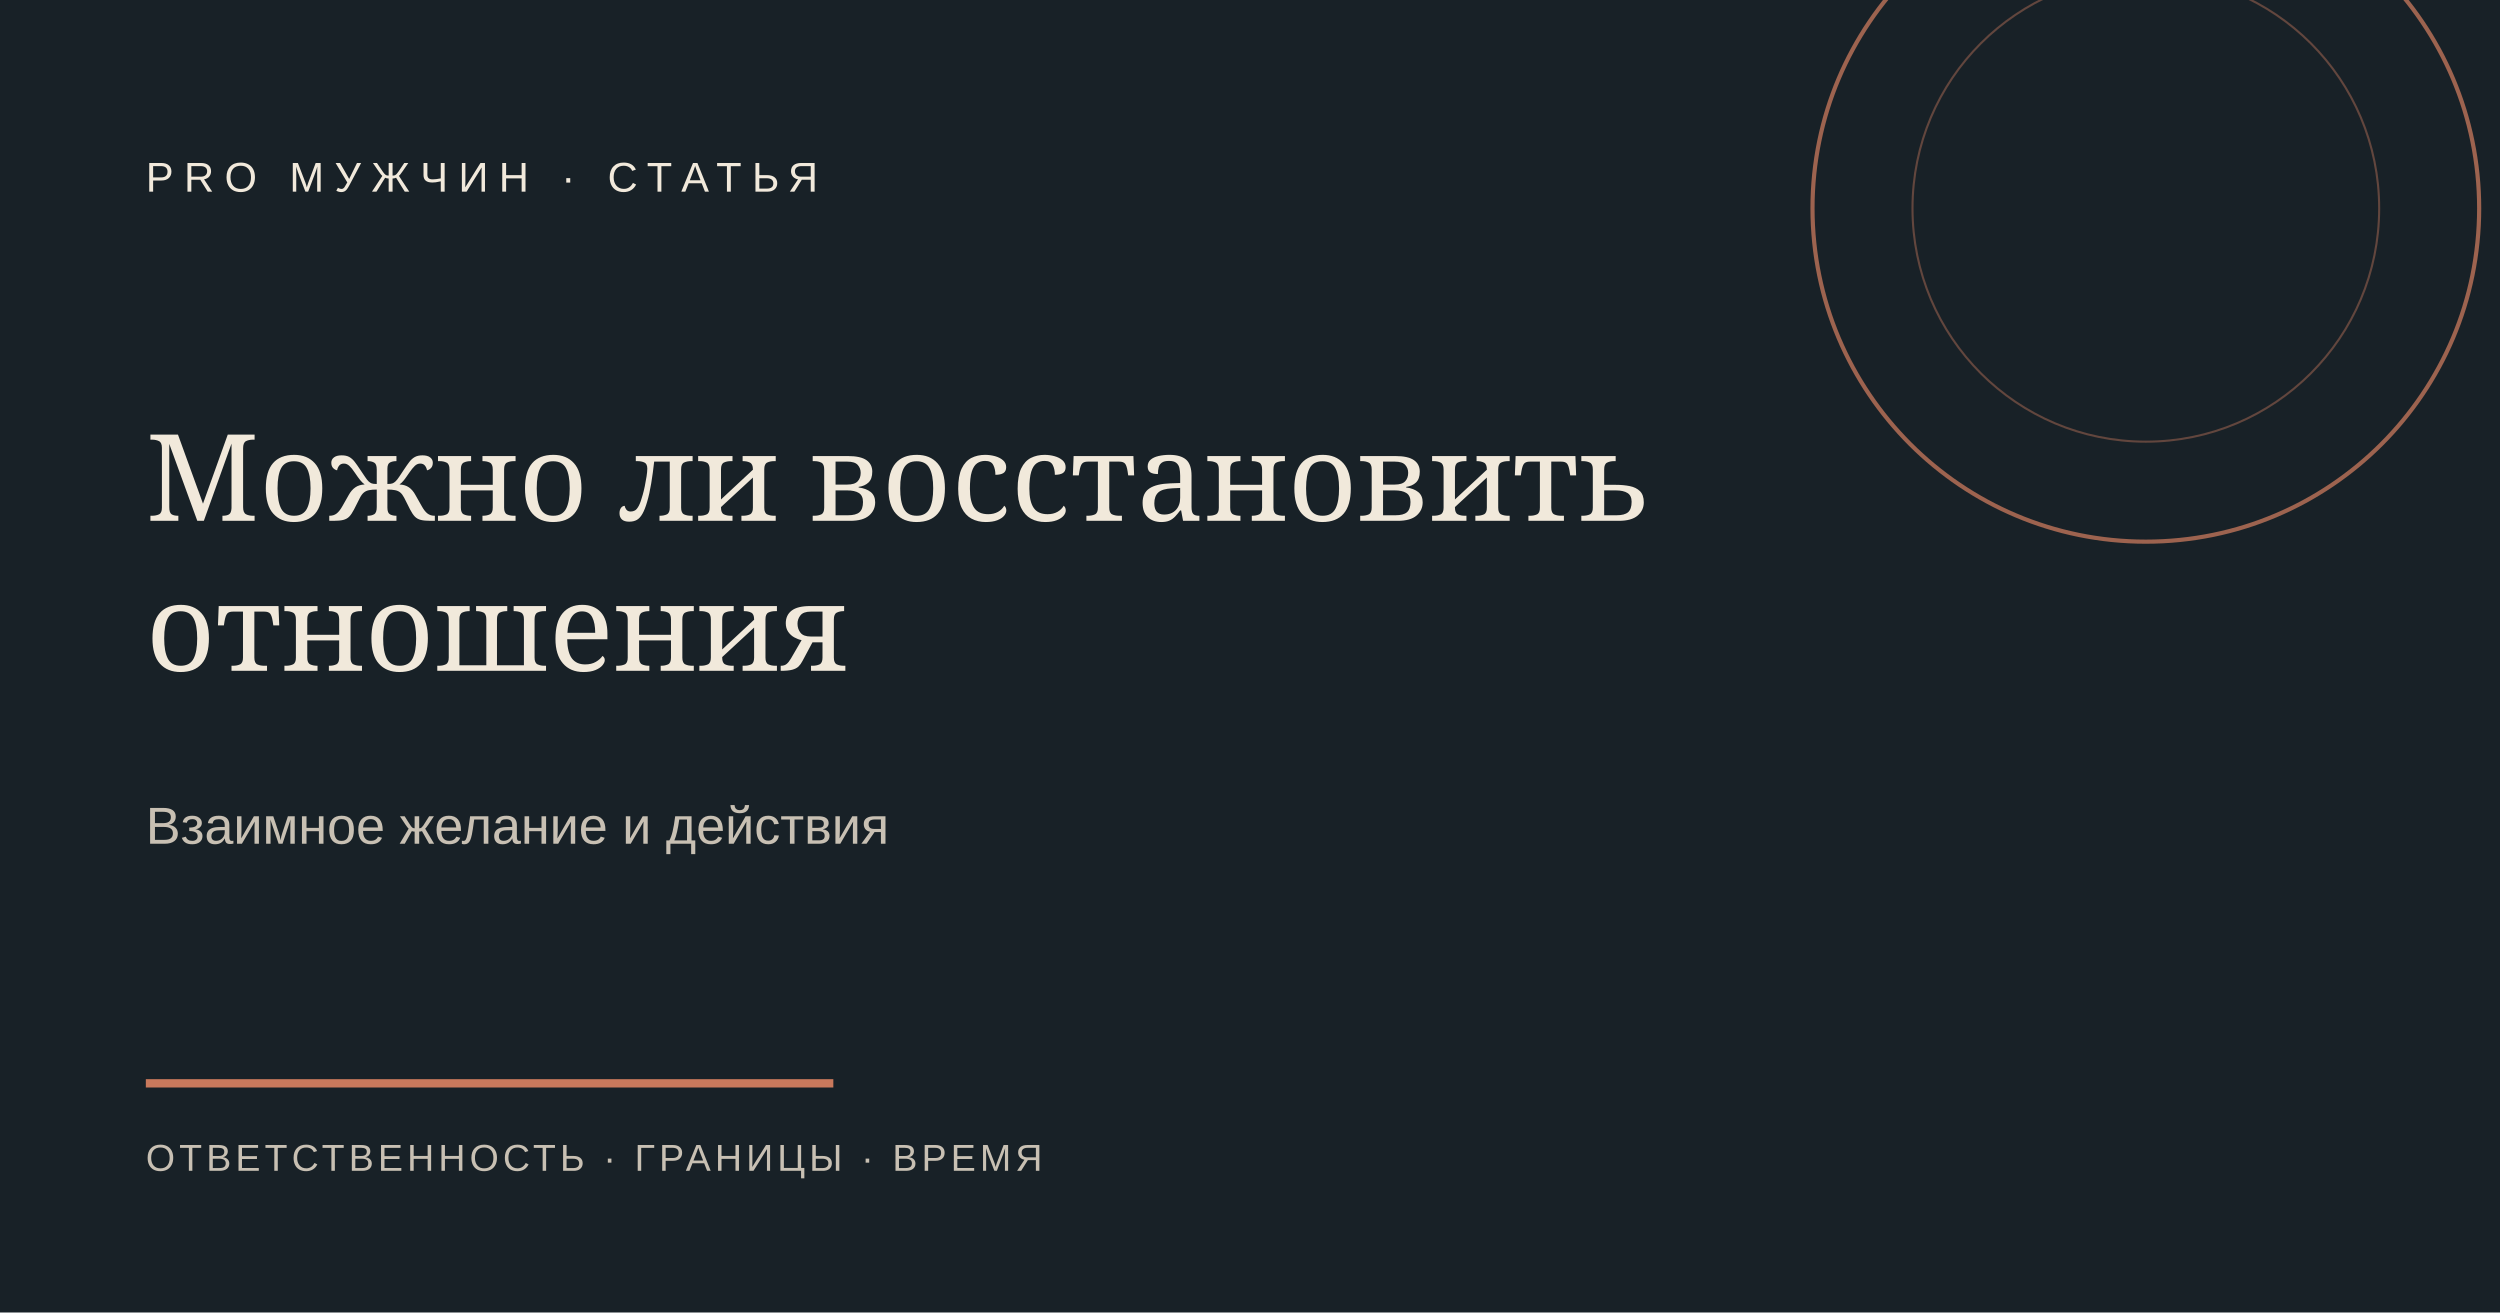
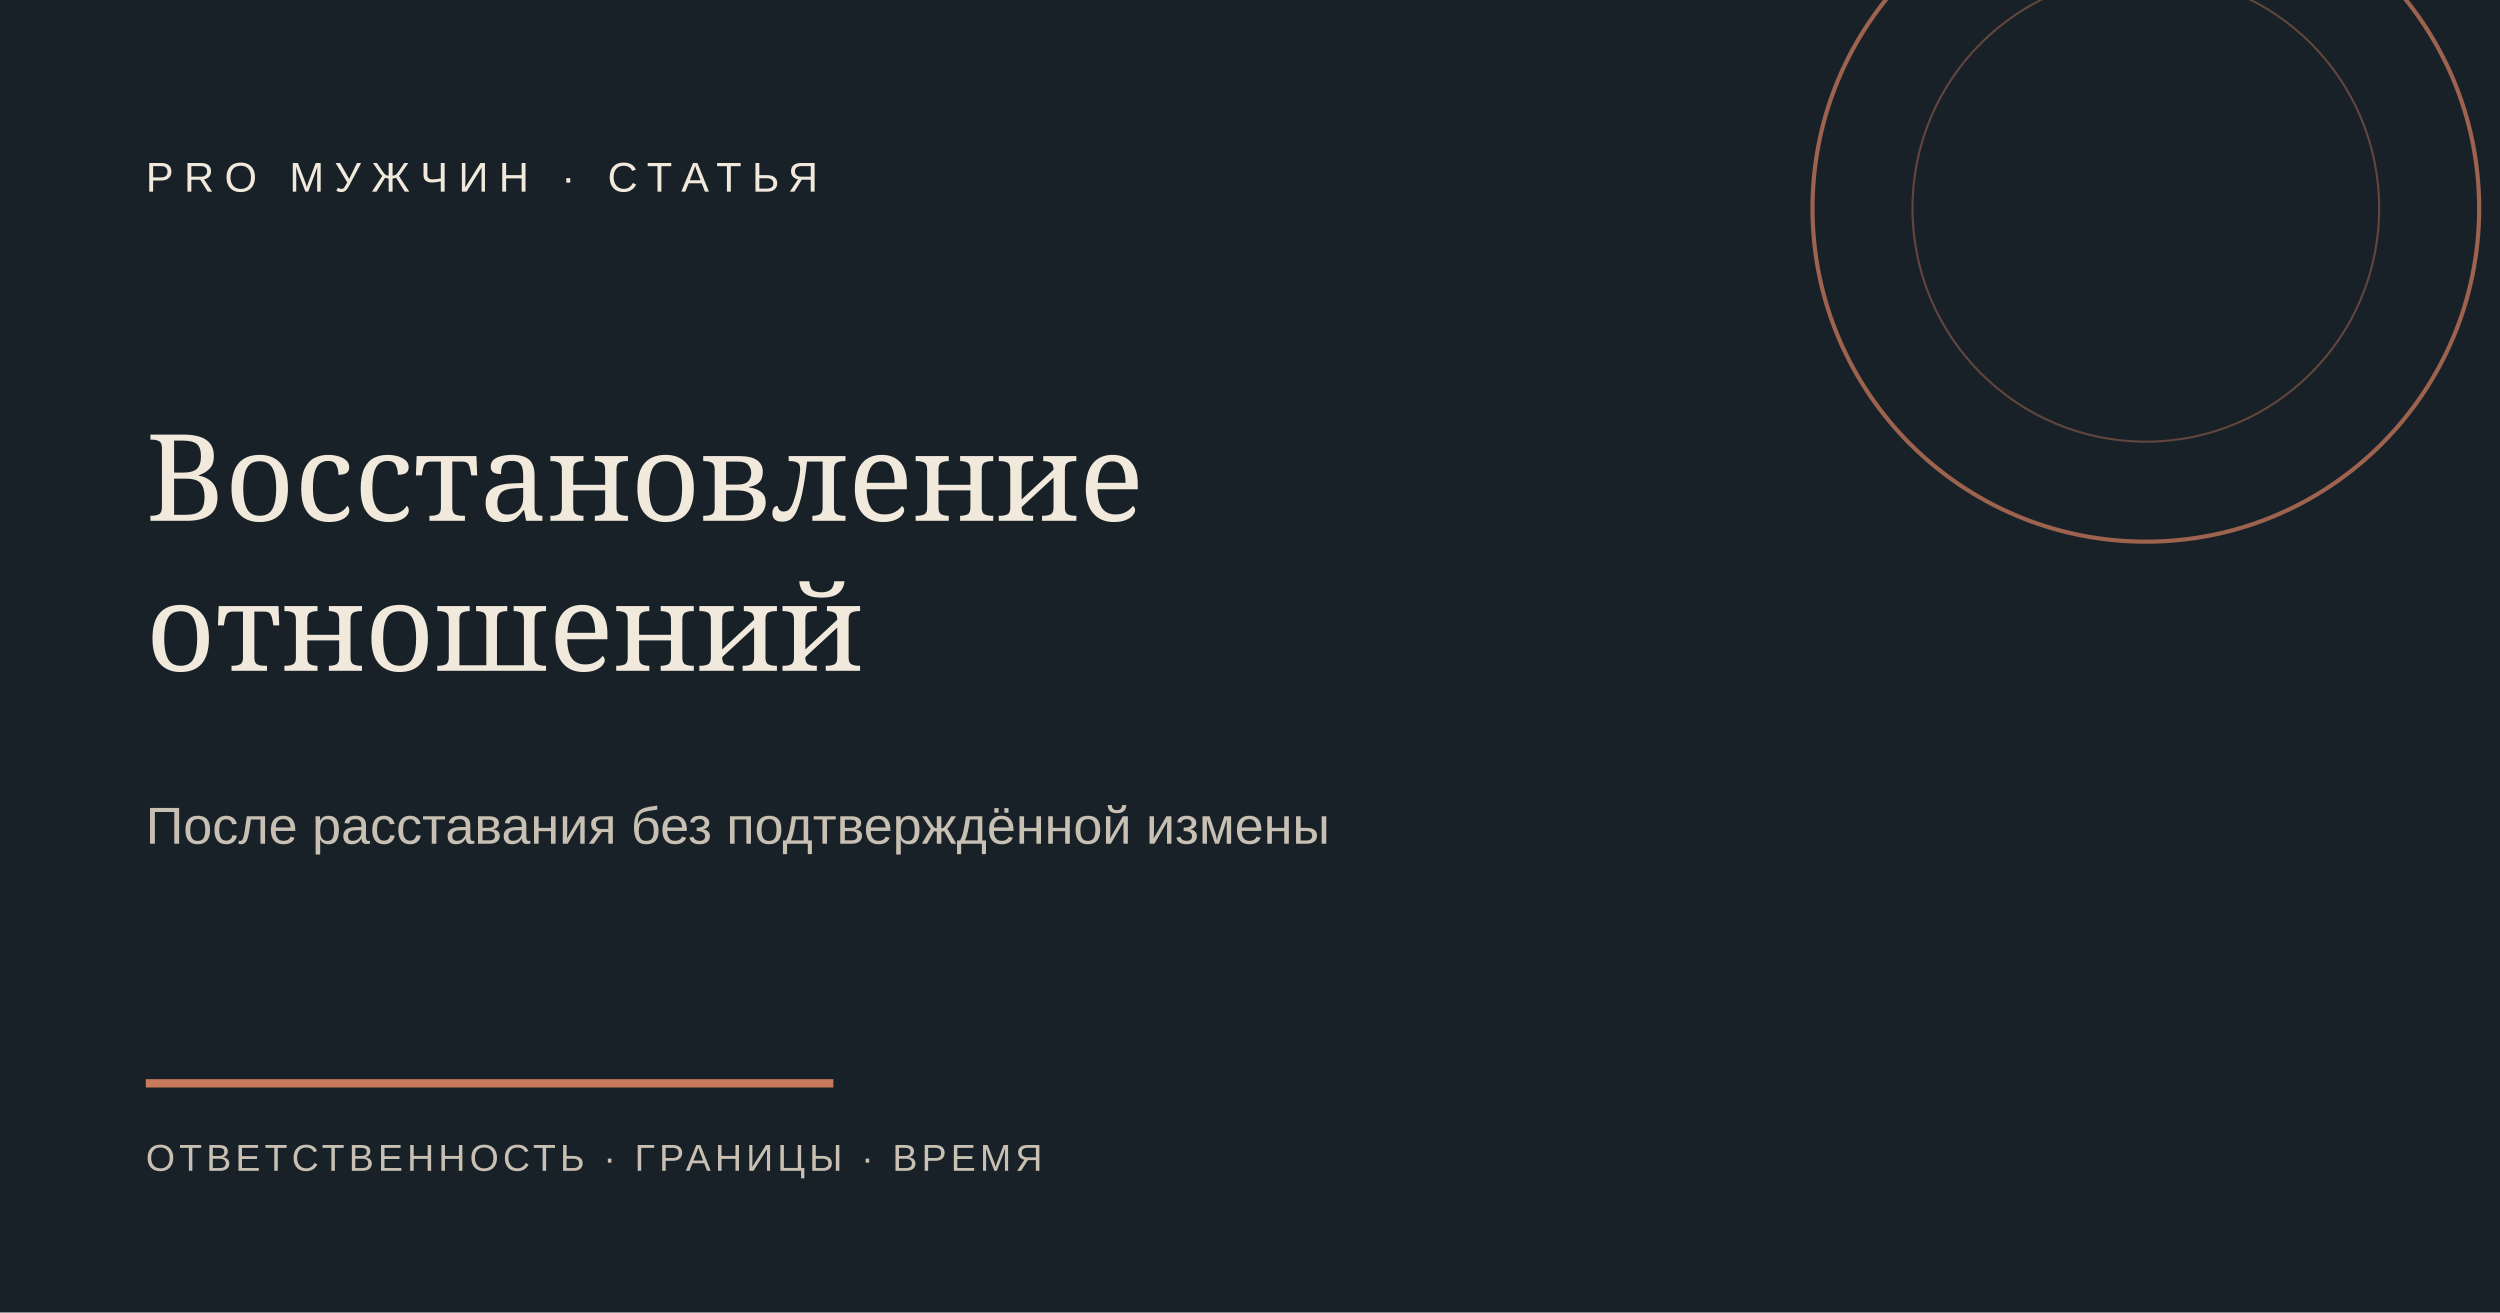
<svg xmlns="http://www.w3.org/2000/svg" width="1200" height="630" viewBox="0 0 1200 630" role="img" aria-labelledby="title desc">
  <rect width="1200" height="630" fill="#182127" />
  <circle cx="1030" cy="100" r="160" fill="none" stroke="#c9795c" stroke-width="2" opacity=".75" />
  <circle cx="1030" cy="100" r="112" fill="none" stroke="#c9795c" stroke-width="1" opacity=".42" />
  <path d="M70 520h330" stroke="#c9795c" stroke-width="4" />
  <text x="70" y="92" fill="#f1e9db" font-family="Arial, sans-serif" font-size="20" letter-spacing="5">PRO МУЖЧИН · СТАТЬЯ</text>
-   <text x="70" y="250" fill="#f1e9db" font-family="Georgia, serif" font-size="58">Можно ли восстановить</text>
-   <text x="70" y="322" fill="#f1e9db" font-family="Georgia, serif" font-size="58">отношения</text>
-   <text x="70" y="405" fill="#c8c0b3" font-family="Arial, sans-serif" font-size="25">Взаимное желание и действия</text>
+   <text x="70" y="250" fill="#f1e9db" font-family="Georgia, serif" font-size="58">Восстановление</text>
+   <text x="70" y="322" fill="#f1e9db" font-family="Georgia, serif" font-size="58">отношений</text>
+   <text x="70" y="405" fill="#c8c0b3" font-family="Arial, sans-serif" font-size="25">После расставания без подтверждённой измены</text>
  <text x="70" y="562" fill="#c8c0b3" font-family="Arial, sans-serif" font-size="18" letter-spacing="2">ОТВЕТСТВЕННОСТЬ · ГРАНИЦЫ · ВРЕМЯ</text>
</svg>
